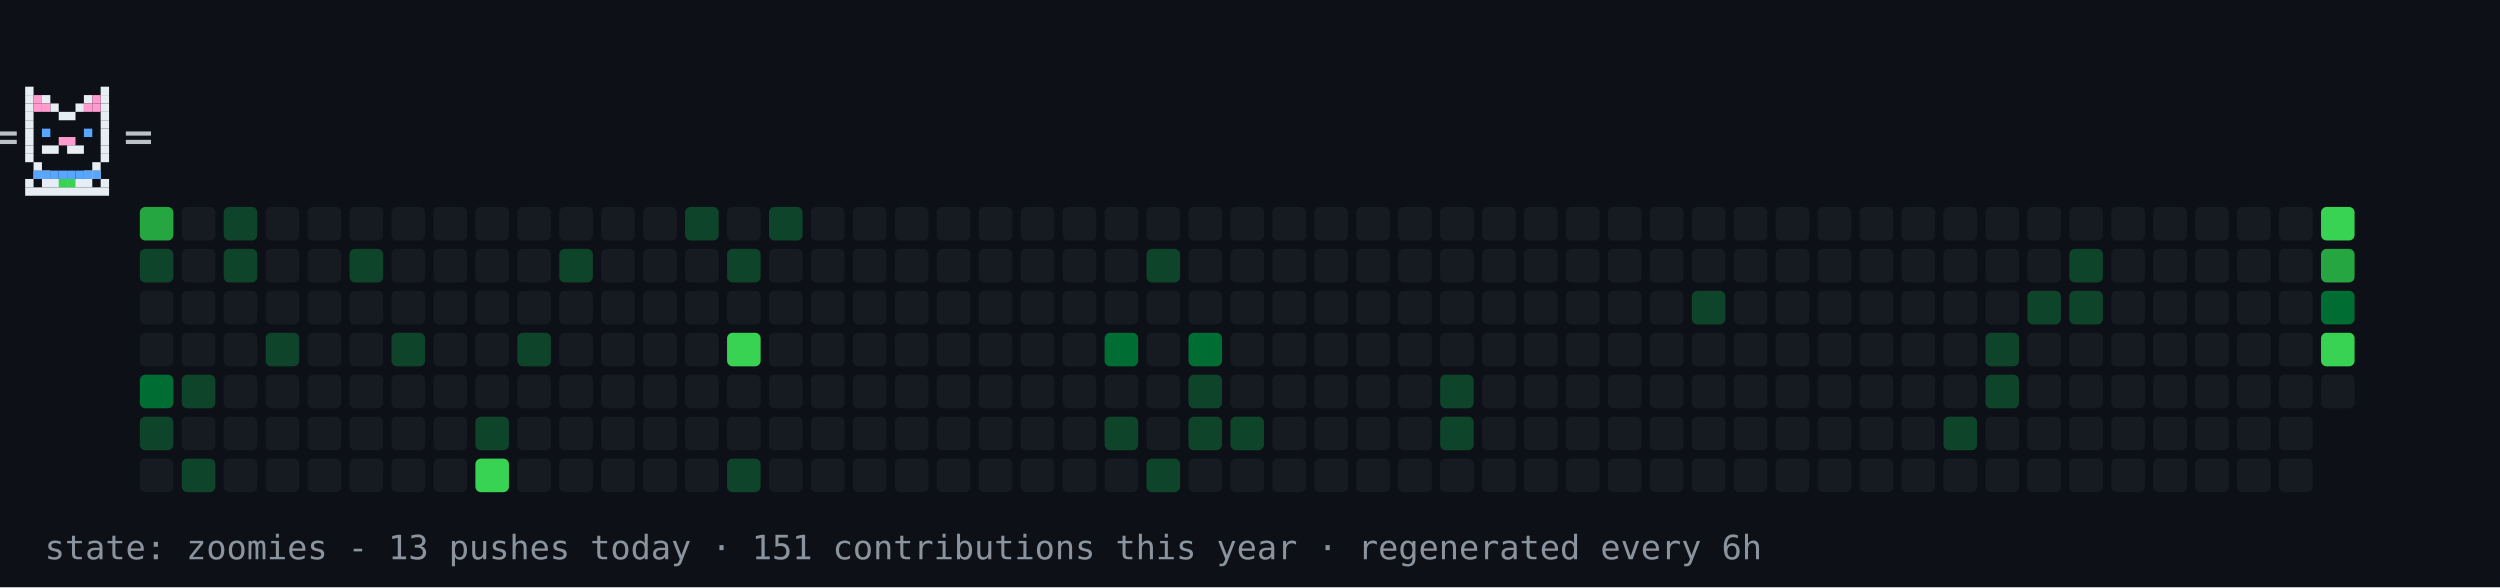
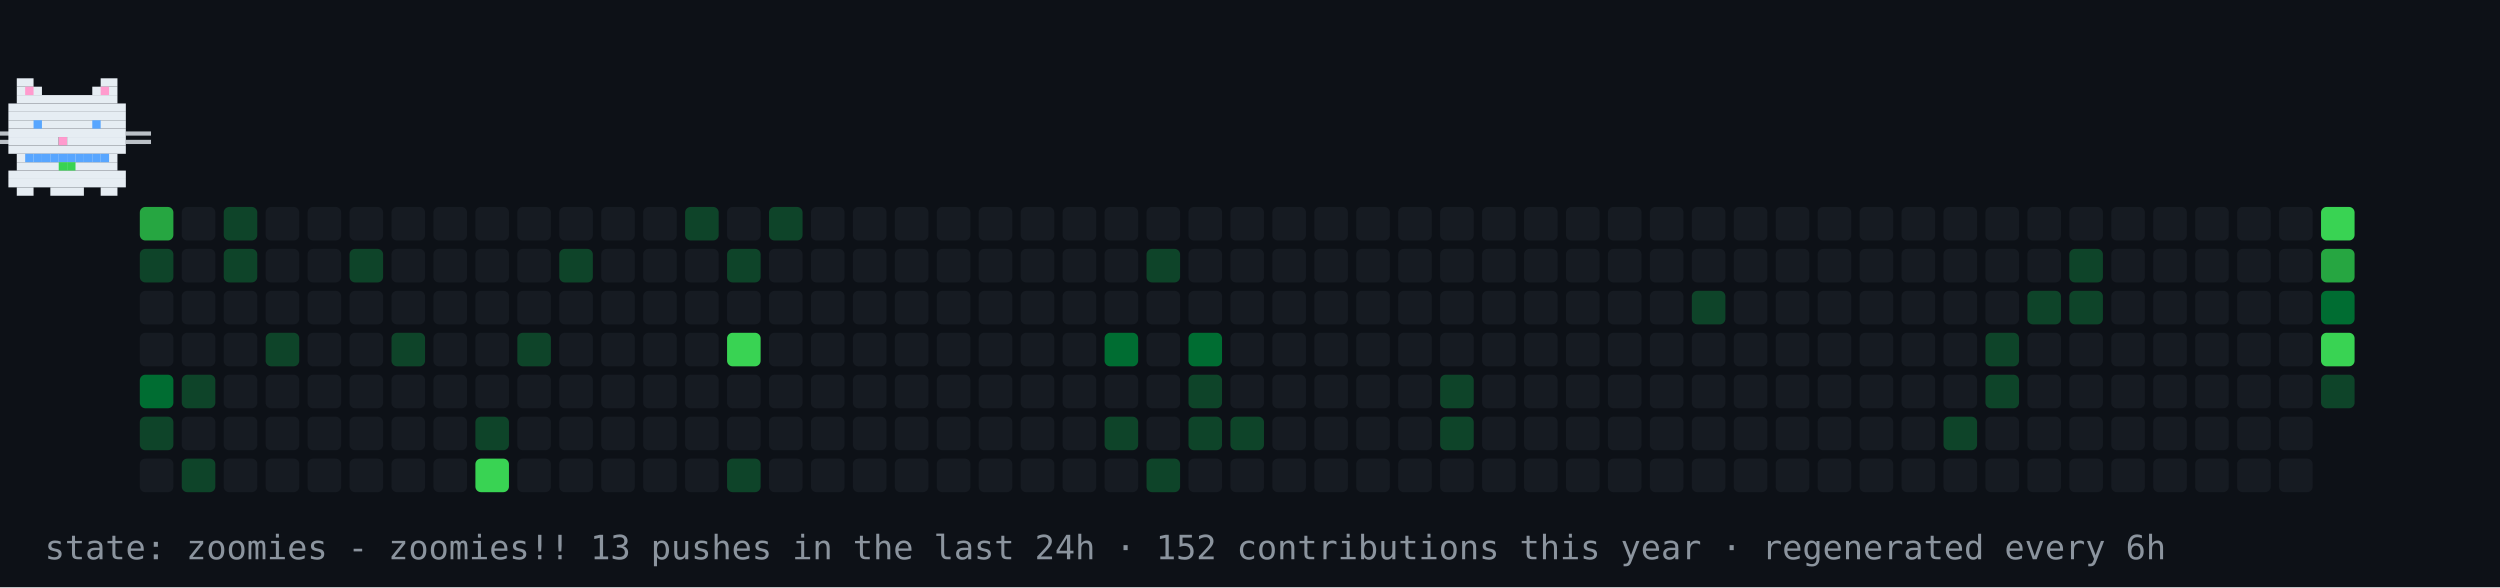
<svg xmlns="http://www.w3.org/2000/svg" width="894" height="210" viewBox="0 0 894 210" role="img" aria-label="contribution graph cat: zoomies">
  <rect width="894" height="210" fill="#0d1117" />
  <rect x="50" y="74" width="12" height="12" rx="2" fill="#26a641" />
  <rect x="50" y="89" width="12" height="12" rx="2" fill="#0e4429" />
  <rect x="50" y="104" width="12" height="12" rx="2" fill="#161b22" />
  <rect x="50" y="119" width="12" height="12" rx="2" fill="#161b22" />
  <rect x="50" y="134" width="12" height="12" rx="2" fill="#006d32" />
  <rect x="50" y="149" width="12" height="12" rx="2" fill="#0e4429" />
  <rect x="50" y="164" width="12" height="12" rx="2" fill="#161b22" />
  <rect x="65" y="74" width="12" height="12" rx="2" fill="#161b22" />
  <rect x="65" y="89" width="12" height="12" rx="2" fill="#161b22" />
  <rect x="65" y="104" width="12" height="12" rx="2" fill="#161b22" />
  <rect x="65" y="119" width="12" height="12" rx="2" fill="#161b22" />
  <rect x="65" y="134" width="12" height="12" rx="2" fill="#0e4429" />
  <rect x="65" y="149" width="12" height="12" rx="2" fill="#161b22" />
  <rect x="65" y="164" width="12" height="12" rx="2" fill="#0e4429" />
  <rect x="80" y="74" width="12" height="12" rx="2" fill="#0e4429" />
  <rect x="80" y="89" width="12" height="12" rx="2" fill="#0e4429" />
  <rect x="80" y="104" width="12" height="12" rx="2" fill="#161b22" />
  <rect x="80" y="119" width="12" height="12" rx="2" fill="#161b22" />
  <rect x="80" y="134" width="12" height="12" rx="2" fill="#161b22" />
  <rect x="80" y="149" width="12" height="12" rx="2" fill="#161b22" />
  <rect x="80" y="164" width="12" height="12" rx="2" fill="#161b22" />
  <rect x="95" y="74" width="12" height="12" rx="2" fill="#161b22" />
  <rect x="95" y="89" width="12" height="12" rx="2" fill="#161b22" />
  <rect x="95" y="104" width="12" height="12" rx="2" fill="#161b22" />
  <rect x="95" y="119" width="12" height="12" rx="2" fill="#0e4429" />
  <rect x="95" y="134" width="12" height="12" rx="2" fill="#161b22" />
  <rect x="95" y="149" width="12" height="12" rx="2" fill="#161b22" />
  <rect x="95" y="164" width="12" height="12" rx="2" fill="#161b22" />
  <rect x="110" y="74" width="12" height="12" rx="2" fill="#161b22" />
  <rect x="110" y="89" width="12" height="12" rx="2" fill="#161b22" />
  <rect x="110" y="104" width="12" height="12" rx="2" fill="#161b22" />
  <rect x="110" y="119" width="12" height="12" rx="2" fill="#161b22" />
  <rect x="110" y="134" width="12" height="12" rx="2" fill="#161b22" />
  <rect x="110" y="149" width="12" height="12" rx="2" fill="#161b22" />
  <rect x="110" y="164" width="12" height="12" rx="2" fill="#161b22" />
  <rect x="125" y="74" width="12" height="12" rx="2" fill="#161b22" />
  <rect x="125" y="89" width="12" height="12" rx="2" fill="#0e4429" />
  <rect x="125" y="104" width="12" height="12" rx="2" fill="#161b22" />
  <rect x="125" y="119" width="12" height="12" rx="2" fill="#161b22" />
  <rect x="125" y="134" width="12" height="12" rx="2" fill="#161b22" />
  <rect x="125" y="149" width="12" height="12" rx="2" fill="#161b22" />
  <rect x="125" y="164" width="12" height="12" rx="2" fill="#161b22" />
  <rect x="140" y="74" width="12" height="12" rx="2" fill="#161b22" />
  <rect x="140" y="89" width="12" height="12" rx="2" fill="#161b22" />
  <rect x="140" y="104" width="12" height="12" rx="2" fill="#161b22" />
  <rect x="140" y="119" width="12" height="12" rx="2" fill="#0e4429" />
  <rect x="140" y="134" width="12" height="12" rx="2" fill="#161b22" />
  <rect x="140" y="149" width="12" height="12" rx="2" fill="#161b22" />
  <rect x="140" y="164" width="12" height="12" rx="2" fill="#161b22" />
  <rect x="155" y="74" width="12" height="12" rx="2" fill="#161b22" />
  <rect x="155" y="89" width="12" height="12" rx="2" fill="#161b22" />
  <rect x="155" y="104" width="12" height="12" rx="2" fill="#161b22" />
  <rect x="155" y="119" width="12" height="12" rx="2" fill="#161b22" />
  <rect x="155" y="134" width="12" height="12" rx="2" fill="#161b22" />
  <rect x="155" y="149" width="12" height="12" rx="2" fill="#161b22" />
  <rect x="155" y="164" width="12" height="12" rx="2" fill="#161b22" />
  <rect x="170" y="74" width="12" height="12" rx="2" fill="#161b22" />
  <rect x="170" y="89" width="12" height="12" rx="2" fill="#161b22" />
  <rect x="170" y="104" width="12" height="12" rx="2" fill="#161b22" />
  <rect x="170" y="119" width="12" height="12" rx="2" fill="#161b22" />
  <rect x="170" y="134" width="12" height="12" rx="2" fill="#161b22" />
  <rect x="170" y="149" width="12" height="12" rx="2" fill="#0e4429" />
  <rect x="170" y="164" width="12" height="12" rx="2" fill="#39d353" />
  <rect x="185" y="74" width="12" height="12" rx="2" fill="#161b22" />
  <rect x="185" y="89" width="12" height="12" rx="2" fill="#161b22" />
  <rect x="185" y="104" width="12" height="12" rx="2" fill="#161b22" />
  <rect x="185" y="119" width="12" height="12" rx="2" fill="#0e4429" />
  <rect x="185" y="134" width="12" height="12" rx="2" fill="#161b22" />
  <rect x="185" y="149" width="12" height="12" rx="2" fill="#161b22" />
  <rect x="185" y="164" width="12" height="12" rx="2" fill="#161b22" />
  <rect x="200" y="74" width="12" height="12" rx="2" fill="#161b22" />
  <rect x="200" y="89" width="12" height="12" rx="2" fill="#0e4429" />
  <rect x="200" y="104" width="12" height="12" rx="2" fill="#161b22" />
  <rect x="200" y="119" width="12" height="12" rx="2" fill="#161b22" />
  <rect x="200" y="134" width="12" height="12" rx="2" fill="#161b22" />
  <rect x="200" y="149" width="12" height="12" rx="2" fill="#161b22" />
  <rect x="200" y="164" width="12" height="12" rx="2" fill="#161b22" />
  <rect x="215" y="74" width="12" height="12" rx="2" fill="#161b22" />
  <rect x="215" y="89" width="12" height="12" rx="2" fill="#161b22" />
  <rect x="215" y="104" width="12" height="12" rx="2" fill="#161b22" />
  <rect x="215" y="119" width="12" height="12" rx="2" fill="#161b22" />
  <rect x="215" y="134" width="12" height="12" rx="2" fill="#161b22" />
  <rect x="215" y="149" width="12" height="12" rx="2" fill="#161b22" />
  <rect x="215" y="164" width="12" height="12" rx="2" fill="#161b22" />
  <rect x="230" y="74" width="12" height="12" rx="2" fill="#161b22" />
  <rect x="230" y="89" width="12" height="12" rx="2" fill="#161b22" />
  <rect x="230" y="104" width="12" height="12" rx="2" fill="#161b22" />
  <rect x="230" y="119" width="12" height="12" rx="2" fill="#161b22" />
  <rect x="230" y="134" width="12" height="12" rx="2" fill="#161b22" />
  <rect x="230" y="149" width="12" height="12" rx="2" fill="#161b22" />
  <rect x="230" y="164" width="12" height="12" rx="2" fill="#161b22" />
  <rect x="245" y="74" width="12" height="12" rx="2" fill="#0e4429" />
  <rect x="245" y="89" width="12" height="12" rx="2" fill="#161b22" />
  <rect x="245" y="104" width="12" height="12" rx="2" fill="#161b22" />
  <rect x="245" y="119" width="12" height="12" rx="2" fill="#161b22" />
  <rect x="245" y="134" width="12" height="12" rx="2" fill="#161b22" />
  <rect x="245" y="149" width="12" height="12" rx="2" fill="#161b22" />
  <rect x="245" y="164" width="12" height="12" rx="2" fill="#161b22" />
  <rect x="260" y="74" width="12" height="12" rx="2" fill="#161b22" />
  <rect x="260" y="89" width="12" height="12" rx="2" fill="#0e4429" />
  <rect x="260" y="104" width="12" height="12" rx="2" fill="#161b22" />
  <rect x="260" y="119" width="12" height="12" rx="2" fill="#39d353" />
  <rect x="260" y="134" width="12" height="12" rx="2" fill="#161b22" />
  <rect x="260" y="149" width="12" height="12" rx="2" fill="#161b22" />
  <rect x="260" y="164" width="12" height="12" rx="2" fill="#0e4429" />
  <rect x="275" y="74" width="12" height="12" rx="2" fill="#0e4429" />
  <rect x="275" y="89" width="12" height="12" rx="2" fill="#161b22" />
  <rect x="275" y="104" width="12" height="12" rx="2" fill="#161b22" />
  <rect x="275" y="119" width="12" height="12" rx="2" fill="#161b22" />
  <rect x="275" y="134" width="12" height="12" rx="2" fill="#161b22" />
  <rect x="275" y="149" width="12" height="12" rx="2" fill="#161b22" />
  <rect x="275" y="164" width="12" height="12" rx="2" fill="#161b22" />
  <rect x="290" y="74" width="12" height="12" rx="2" fill="#161b22" />
  <rect x="290" y="89" width="12" height="12" rx="2" fill="#161b22" />
  <rect x="290" y="104" width="12" height="12" rx="2" fill="#161b22" />
  <rect x="290" y="119" width="12" height="12" rx="2" fill="#161b22" />
  <rect x="290" y="134" width="12" height="12" rx="2" fill="#161b22" />
  <rect x="290" y="149" width="12" height="12" rx="2" fill="#161b22" />
  <rect x="290" y="164" width="12" height="12" rx="2" fill="#161b22" />
  <rect x="305" y="74" width="12" height="12" rx="2" fill="#161b22" />
  <rect x="305" y="89" width="12" height="12" rx="2" fill="#161b22" />
  <rect x="305" y="104" width="12" height="12" rx="2" fill="#161b22" />
  <rect x="305" y="119" width="12" height="12" rx="2" fill="#161b22" />
  <rect x="305" y="134" width="12" height="12" rx="2" fill="#161b22" />
  <rect x="305" y="149" width="12" height="12" rx="2" fill="#161b22" />
  <rect x="305" y="164" width="12" height="12" rx="2" fill="#161b22" />
  <rect x="320" y="74" width="12" height="12" rx="2" fill="#161b22" />
  <rect x="320" y="89" width="12" height="12" rx="2" fill="#161b22" />
  <rect x="320" y="104" width="12" height="12" rx="2" fill="#161b22" />
  <rect x="320" y="119" width="12" height="12" rx="2" fill="#161b22" />
  <rect x="320" y="134" width="12" height="12" rx="2" fill="#161b22" />
  <rect x="320" y="149" width="12" height="12" rx="2" fill="#161b22" />
  <rect x="320" y="164" width="12" height="12" rx="2" fill="#161b22" />
  <rect x="335" y="74" width="12" height="12" rx="2" fill="#161b22" />
  <rect x="335" y="89" width="12" height="12" rx="2" fill="#161b22" />
  <rect x="335" y="104" width="12" height="12" rx="2" fill="#161b22" />
  <rect x="335" y="119" width="12" height="12" rx="2" fill="#161b22" />
  <rect x="335" y="134" width="12" height="12" rx="2" fill="#161b22" />
  <rect x="335" y="149" width="12" height="12" rx="2" fill="#161b22" />
  <rect x="335" y="164" width="12" height="12" rx="2" fill="#161b22" />
  <rect x="350" y="74" width="12" height="12" rx="2" fill="#161b22" />
  <rect x="350" y="89" width="12" height="12" rx="2" fill="#161b22" />
  <rect x="350" y="104" width="12" height="12" rx="2" fill="#161b22" />
  <rect x="350" y="119" width="12" height="12" rx="2" fill="#161b22" />
  <rect x="350" y="134" width="12" height="12" rx="2" fill="#161b22" />
  <rect x="350" y="149" width="12" height="12" rx="2" fill="#161b22" />
  <rect x="350" y="164" width="12" height="12" rx="2" fill="#161b22" />
  <rect x="365" y="74" width="12" height="12" rx="2" fill="#161b22" />
  <rect x="365" y="89" width="12" height="12" rx="2" fill="#161b22" />
  <rect x="365" y="104" width="12" height="12" rx="2" fill="#161b22" />
  <rect x="365" y="119" width="12" height="12" rx="2" fill="#161b22" />
  <rect x="365" y="134" width="12" height="12" rx="2" fill="#161b22" />
  <rect x="365" y="149" width="12" height="12" rx="2" fill="#161b22" />
  <rect x="365" y="164" width="12" height="12" rx="2" fill="#161b22" />
  <rect x="380" y="74" width="12" height="12" rx="2" fill="#161b22" />
  <rect x="380" y="89" width="12" height="12" rx="2" fill="#161b22" />
  <rect x="380" y="104" width="12" height="12" rx="2" fill="#161b22" />
  <rect x="380" y="119" width="12" height="12" rx="2" fill="#161b22" />
  <rect x="380" y="134" width="12" height="12" rx="2" fill="#161b22" />
  <rect x="380" y="149" width="12" height="12" rx="2" fill="#161b22" />
  <rect x="380" y="164" width="12" height="12" rx="2" fill="#161b22" />
  <rect x="395" y="74" width="12" height="12" rx="2" fill="#161b22" />
  <rect x="395" y="89" width="12" height="12" rx="2" fill="#161b22" />
  <rect x="395" y="104" width="12" height="12" rx="2" fill="#161b22" />
  <rect x="395" y="119" width="12" height="12" rx="2" fill="#006d32" />
  <rect x="395" y="134" width="12" height="12" rx="2" fill="#161b22" />
  <rect x="395" y="149" width="12" height="12" rx="2" fill="#0e4429" />
  <rect x="395" y="164" width="12" height="12" rx="2" fill="#161b22" />
  <rect x="410" y="74" width="12" height="12" rx="2" fill="#161b22" />
  <rect x="410" y="89" width="12" height="12" rx="2" fill="#0e4429" />
  <rect x="410" y="104" width="12" height="12" rx="2" fill="#161b22" />
  <rect x="410" y="119" width="12" height="12" rx="2" fill="#161b22" />
  <rect x="410" y="134" width="12" height="12" rx="2" fill="#161b22" />
  <rect x="410" y="149" width="12" height="12" rx="2" fill="#161b22" />
  <rect x="410" y="164" width="12" height="12" rx="2" fill="#0e4429" />
  <rect x="425" y="74" width="12" height="12" rx="2" fill="#161b22" />
  <rect x="425" y="89" width="12" height="12" rx="2" fill="#161b22" />
  <rect x="425" y="104" width="12" height="12" rx="2" fill="#161b22" />
  <rect x="425" y="119" width="12" height="12" rx="2" fill="#006d32" />
  <rect x="425" y="134" width="12" height="12" rx="2" fill="#0e4429" />
  <rect x="425" y="149" width="12" height="12" rx="2" fill="#0e4429" />
  <rect x="425" y="164" width="12" height="12" rx="2" fill="#161b22" />
  <rect x="440" y="74" width="12" height="12" rx="2" fill="#161b22" />
  <rect x="440" y="89" width="12" height="12" rx="2" fill="#161b22" />
  <rect x="440" y="104" width="12" height="12" rx="2" fill="#161b22" />
  <rect x="440" y="119" width="12" height="12" rx="2" fill="#161b22" />
  <rect x="440" y="134" width="12" height="12" rx="2" fill="#161b22" />
  <rect x="440" y="149" width="12" height="12" rx="2" fill="#0e4429" />
  <rect x="440" y="164" width="12" height="12" rx="2" fill="#161b22" />
  <rect x="455" y="74" width="12" height="12" rx="2" fill="#161b22" />
  <rect x="455" y="89" width="12" height="12" rx="2" fill="#161b22" />
  <rect x="455" y="104" width="12" height="12" rx="2" fill="#161b22" />
  <rect x="455" y="119" width="12" height="12" rx="2" fill="#161b22" />
  <rect x="455" y="134" width="12" height="12" rx="2" fill="#161b22" />
  <rect x="455" y="149" width="12" height="12" rx="2" fill="#161b22" />
  <rect x="455" y="164" width="12" height="12" rx="2" fill="#161b22" />
  <rect x="470" y="74" width="12" height="12" rx="2" fill="#161b22" />
  <rect x="470" y="89" width="12" height="12" rx="2" fill="#161b22" />
  <rect x="470" y="104" width="12" height="12" rx="2" fill="#161b22" />
  <rect x="470" y="119" width="12" height="12" rx="2" fill="#161b22" />
  <rect x="470" y="134" width="12" height="12" rx="2" fill="#161b22" />
  <rect x="470" y="149" width="12" height="12" rx="2" fill="#161b22" />
  <rect x="470" y="164" width="12" height="12" rx="2" fill="#161b22" />
  <rect x="485" y="74" width="12" height="12" rx="2" fill="#161b22" />
  <rect x="485" y="89" width="12" height="12" rx="2" fill="#161b22" />
  <rect x="485" y="104" width="12" height="12" rx="2" fill="#161b22" />
  <rect x="485" y="119" width="12" height="12" rx="2" fill="#161b22" />
  <rect x="485" y="134" width="12" height="12" rx="2" fill="#161b22" />
  <rect x="485" y="149" width="12" height="12" rx="2" fill="#161b22" />
  <rect x="485" y="164" width="12" height="12" rx="2" fill="#161b22" />
  <rect x="500" y="74" width="12" height="12" rx="2" fill="#161b22" />
  <rect x="500" y="89" width="12" height="12" rx="2" fill="#161b22" />
  <rect x="500" y="104" width="12" height="12" rx="2" fill="#161b22" />
  <rect x="500" y="119" width="12" height="12" rx="2" fill="#161b22" />
  <rect x="500" y="134" width="12" height="12" rx="2" fill="#161b22" />
  <rect x="500" y="149" width="12" height="12" rx="2" fill="#161b22" />
  <rect x="500" y="164" width="12" height="12" rx="2" fill="#161b22" />
  <rect x="515" y="74" width="12" height="12" rx="2" fill="#161b22" />
  <rect x="515" y="89" width="12" height="12" rx="2" fill="#161b22" />
  <rect x="515" y="104" width="12" height="12" rx="2" fill="#161b22" />
  <rect x="515" y="119" width="12" height="12" rx="2" fill="#161b22" />
  <rect x="515" y="134" width="12" height="12" rx="2" fill="#0e4429" />
  <rect x="515" y="149" width="12" height="12" rx="2" fill="#0e4429" />
  <rect x="515" y="164" width="12" height="12" rx="2" fill="#161b22" />
  <rect x="530" y="74" width="12" height="12" rx="2" fill="#161b22" />
  <rect x="530" y="89" width="12" height="12" rx="2" fill="#161b22" />
  <rect x="530" y="104" width="12" height="12" rx="2" fill="#161b22" />
  <rect x="530" y="119" width="12" height="12" rx="2" fill="#161b22" />
  <rect x="530" y="134" width="12" height="12" rx="2" fill="#161b22" />
  <rect x="530" y="149" width="12" height="12" rx="2" fill="#161b22" />
  <rect x="530" y="164" width="12" height="12" rx="2" fill="#161b22" />
  <rect x="545" y="74" width="12" height="12" rx="2" fill="#161b22" />
  <rect x="545" y="89" width="12" height="12" rx="2" fill="#161b22" />
  <rect x="545" y="104" width="12" height="12" rx="2" fill="#161b22" />
  <rect x="545" y="119" width="12" height="12" rx="2" fill="#161b22" />
  <rect x="545" y="134" width="12" height="12" rx="2" fill="#161b22" />
  <rect x="545" y="149" width="12" height="12" rx="2" fill="#161b22" />
  <rect x="545" y="164" width="12" height="12" rx="2" fill="#161b22" />
  <rect x="560" y="74" width="12" height="12" rx="2" fill="#161b22" />
  <rect x="560" y="89" width="12" height="12" rx="2" fill="#161b22" />
  <rect x="560" y="104" width="12" height="12" rx="2" fill="#161b22" />
  <rect x="560" y="119" width="12" height="12" rx="2" fill="#161b22" />
  <rect x="560" y="134" width="12" height="12" rx="2" fill="#161b22" />
  <rect x="560" y="149" width="12" height="12" rx="2" fill="#161b22" />
  <rect x="560" y="164" width="12" height="12" rx="2" fill="#161b22" />
  <rect x="575" y="74" width="12" height="12" rx="2" fill="#161b22" />
  <rect x="575" y="89" width="12" height="12" rx="2" fill="#161b22" />
  <rect x="575" y="104" width="12" height="12" rx="2" fill="#161b22" />
  <rect x="575" y="119" width="12" height="12" rx="2" fill="#161b22" />
  <rect x="575" y="134" width="12" height="12" rx="2" fill="#161b22" />
  <rect x="575" y="149" width="12" height="12" rx="2" fill="#161b22" />
  <rect x="575" y="164" width="12" height="12" rx="2" fill="#161b22" />
  <rect x="590" y="74" width="12" height="12" rx="2" fill="#161b22" />
  <rect x="590" y="89" width="12" height="12" rx="2" fill="#161b22" />
  <rect x="590" y="104" width="12" height="12" rx="2" fill="#161b22" />
  <rect x="590" y="119" width="12" height="12" rx="2" fill="#161b22" />
  <rect x="590" y="134" width="12" height="12" rx="2" fill="#161b22" />
  <rect x="590" y="149" width="12" height="12" rx="2" fill="#161b22" />
  <rect x="590" y="164" width="12" height="12" rx="2" fill="#161b22" />
  <rect x="605" y="74" width="12" height="12" rx="2" fill="#161b22" />
  <rect x="605" y="89" width="12" height="12" rx="2" fill="#161b22" />
  <rect x="605" y="104" width="12" height="12" rx="2" fill="#0e4429" />
  <rect x="605" y="119" width="12" height="12" rx="2" fill="#161b22" />
  <rect x="605" y="134" width="12" height="12" rx="2" fill="#161b22" />
  <rect x="605" y="149" width="12" height="12" rx="2" fill="#161b22" />
  <rect x="605" y="164" width="12" height="12" rx="2" fill="#161b22" />
  <rect x="620" y="74" width="12" height="12" rx="2" fill="#161b22" />
  <rect x="620" y="89" width="12" height="12" rx="2" fill="#161b22" />
  <rect x="620" y="104" width="12" height="12" rx="2" fill="#161b22" />
  <rect x="620" y="119" width="12" height="12" rx="2" fill="#161b22" />
  <rect x="620" y="134" width="12" height="12" rx="2" fill="#161b22" />
  <rect x="620" y="149" width="12" height="12" rx="2" fill="#161b22" />
  <rect x="620" y="164" width="12" height="12" rx="2" fill="#161b22" />
  <rect x="635" y="74" width="12" height="12" rx="2" fill="#161b22" />
  <rect x="635" y="89" width="12" height="12" rx="2" fill="#161b22" />
  <rect x="635" y="104" width="12" height="12" rx="2" fill="#161b22" />
  <rect x="635" y="119" width="12" height="12" rx="2" fill="#161b22" />
  <rect x="635" y="134" width="12" height="12" rx="2" fill="#161b22" />
  <rect x="635" y="149" width="12" height="12" rx="2" fill="#161b22" />
  <rect x="635" y="164" width="12" height="12" rx="2" fill="#161b22" />
  <rect x="650" y="74" width="12" height="12" rx="2" fill="#161b22" />
  <rect x="650" y="89" width="12" height="12" rx="2" fill="#161b22" />
  <rect x="650" y="104" width="12" height="12" rx="2" fill="#161b22" />
  <rect x="650" y="119" width="12" height="12" rx="2" fill="#161b22" />
  <rect x="650" y="134" width="12" height="12" rx="2" fill="#161b22" />
  <rect x="650" y="149" width="12" height="12" rx="2" fill="#161b22" />
  <rect x="650" y="164" width="12" height="12" rx="2" fill="#161b22" />
  <rect x="665" y="74" width="12" height="12" rx="2" fill="#161b22" />
  <rect x="665" y="89" width="12" height="12" rx="2" fill="#161b22" />
  <rect x="665" y="104" width="12" height="12" rx="2" fill="#161b22" />
  <rect x="665" y="119" width="12" height="12" rx="2" fill="#161b22" />
  <rect x="665" y="134" width="12" height="12" rx="2" fill="#161b22" />
  <rect x="665" y="149" width="12" height="12" rx="2" fill="#161b22" />
  <rect x="665" y="164" width="12" height="12" rx="2" fill="#161b22" />
  <rect x="680" y="74" width="12" height="12" rx="2" fill="#161b22" />
  <rect x="680" y="89" width="12" height="12" rx="2" fill="#161b22" />
  <rect x="680" y="104" width="12" height="12" rx="2" fill="#161b22" />
  <rect x="680" y="119" width="12" height="12" rx="2" fill="#161b22" />
  <rect x="680" y="134" width="12" height="12" rx="2" fill="#161b22" />
  <rect x="680" y="149" width="12" height="12" rx="2" fill="#161b22" />
  <rect x="680" y="164" width="12" height="12" rx="2" fill="#161b22" />
  <rect x="695" y="74" width="12" height="12" rx="2" fill="#161b22" />
  <rect x="695" y="89" width="12" height="12" rx="2" fill="#161b22" />
  <rect x="695" y="104" width="12" height="12" rx="2" fill="#161b22" />
  <rect x="695" y="119" width="12" height="12" rx="2" fill="#161b22" />
  <rect x="695" y="134" width="12" height="12" rx="2" fill="#161b22" />
  <rect x="695" y="149" width="12" height="12" rx="2" fill="#0e4429" />
  <rect x="695" y="164" width="12" height="12" rx="2" fill="#161b22" />
  <rect x="710" y="74" width="12" height="12" rx="2" fill="#161b22" />
  <rect x="710" y="89" width="12" height="12" rx="2" fill="#161b22" />
  <rect x="710" y="104" width="12" height="12" rx="2" fill="#161b22" />
  <rect x="710" y="119" width="12" height="12" rx="2" fill="#0e4429" />
  <rect x="710" y="134" width="12" height="12" rx="2" fill="#0e4429" />
  <rect x="710" y="149" width="12" height="12" rx="2" fill="#161b22" />
  <rect x="710" y="164" width="12" height="12" rx="2" fill="#161b22" />
  <rect x="725" y="74" width="12" height="12" rx="2" fill="#161b22" />
  <rect x="725" y="89" width="12" height="12" rx="2" fill="#161b22" />
  <rect x="725" y="104" width="12" height="12" rx="2" fill="#0e4429" />
  <rect x="725" y="119" width="12" height="12" rx="2" fill="#161b22" />
  <rect x="725" y="134" width="12" height="12" rx="2" fill="#161b22" />
  <rect x="725" y="149" width="12" height="12" rx="2" fill="#161b22" />
  <rect x="725" y="164" width="12" height="12" rx="2" fill="#161b22" />
  <rect x="740" y="74" width="12" height="12" rx="2" fill="#161b22" />
  <rect x="740" y="89" width="12" height="12" rx="2" fill="#0e4429" />
  <rect x="740" y="104" width="12" height="12" rx="2" fill="#0e4429" />
  <rect x="740" y="119" width="12" height="12" rx="2" fill="#161b22" />
  <rect x="740" y="134" width="12" height="12" rx="2" fill="#161b22" />
  <rect x="740" y="149" width="12" height="12" rx="2" fill="#161b22" />
  <rect x="740" y="164" width="12" height="12" rx="2" fill="#161b22" />
  <rect x="755" y="74" width="12" height="12" rx="2" fill="#161b22" />
  <rect x="755" y="89" width="12" height="12" rx="2" fill="#161b22" />
  <rect x="755" y="104" width="12" height="12" rx="2" fill="#161b22" />
  <rect x="755" y="119" width="12" height="12" rx="2" fill="#161b22" />
  <rect x="755" y="134" width="12" height="12" rx="2" fill="#161b22" />
  <rect x="755" y="149" width="12" height="12" rx="2" fill="#161b22" />
  <rect x="755" y="164" width="12" height="12" rx="2" fill="#161b22" />
  <rect x="770" y="74" width="12" height="12" rx="2" fill="#161b22" />
  <rect x="770" y="89" width="12" height="12" rx="2" fill="#161b22" />
  <rect x="770" y="104" width="12" height="12" rx="2" fill="#161b22" />
  <rect x="770" y="119" width="12" height="12" rx="2" fill="#161b22" />
  <rect x="770" y="134" width="12" height="12" rx="2" fill="#161b22" />
  <rect x="770" y="149" width="12" height="12" rx="2" fill="#161b22" />
  <rect x="770" y="164" width="12" height="12" rx="2" fill="#161b22" />
  <rect x="785" y="74" width="12" height="12" rx="2" fill="#161b22" />
  <rect x="785" y="89" width="12" height="12" rx="2" fill="#161b22" />
  <rect x="785" y="104" width="12" height="12" rx="2" fill="#161b22" />
  <rect x="785" y="119" width="12" height="12" rx="2" fill="#161b22" />
  <rect x="785" y="134" width="12" height="12" rx="2" fill="#161b22" />
  <rect x="785" y="149" width="12" height="12" rx="2" fill="#161b22" />
  <rect x="785" y="164" width="12" height="12" rx="2" fill="#161b22" />
  <rect x="800" y="74" width="12" height="12" rx="2" fill="#161b22" />
  <rect x="800" y="89" width="12" height="12" rx="2" fill="#161b22" />
  <rect x="800" y="104" width="12" height="12" rx="2" fill="#161b22" />
  <rect x="800" y="119" width="12" height="12" rx="2" fill="#161b22" />
  <rect x="800" y="134" width="12" height="12" rx="2" fill="#161b22" />
  <rect x="800" y="149" width="12" height="12" rx="2" fill="#161b22" />
  <rect x="800" y="164" width="12" height="12" rx="2" fill="#161b22" />
  <rect x="815" y="74" width="12" height="12" rx="2" fill="#161b22" />
  <rect x="815" y="89" width="12" height="12" rx="2" fill="#161b22" />
  <rect x="815" y="104" width="12" height="12" rx="2" fill="#161b22" />
  <rect x="815" y="119" width="12" height="12" rx="2" fill="#161b22" />
  <rect x="815" y="134" width="12" height="12" rx="2" fill="#161b22" />
  <rect x="815" y="149" width="12" height="12" rx="2" fill="#161b22" />
  <rect x="815" y="164" width="12" height="12" rx="2" fill="#161b22" />
  <rect x="830" y="74" width="12" height="12" rx="2" fill="#39d353" />
  <rect x="830" y="89" width="12" height="12" rx="2" fill="#26a641" />
  <rect x="830" y="104" width="12" height="12" rx="2" fill="#006d32" />
  <rect x="830" y="119" width="12" height="12" rx="2" fill="#39d353" />
-   <rect x="830" y="134" width="12" height="12" rx="2" fill="#161b22" />
+   <rect x="830" y="134" width="12" height="12" rx="2" fill="#0e4429" />
  <g>
    <animateTransform attributeName="transform" type="translate" values="50 0;791 0;791 0;50 0;50 0" keyTimes="0;0.45;0.5;0.95;1" dur="8s" repeatCount="indefinite" />
    <g>
      <animateTransform attributeName="transform" type="translate" values="0 0;0 -6;0 0" keyTimes="0;0.5;1" dur="0.55s" repeatCount="indefinite" />
-       <rect x="9" y="31" width="3" height="3" fill="#e6edf3" />
-       <rect x="36" y="31" width="3" height="3" fill="#e6edf3" />
-       <rect x="9" y="34" width="3" height="3" fill="#e6edf3" />
-       <rect x="15" y="34" width="3" height="3" fill="#e6edf3" />
-       <rect x="30" y="34" width="3" height="3" fill="#e6edf3" />
-       <rect x="36" y="34" width="3" height="3" fill="#e6edf3" />
-       <rect x="9" y="37" width="3" height="3" fill="#e6edf3" />
-       <rect x="18" y="37" width="3" height="3" fill="#e6edf3" />
-       <rect x="27" y="37" width="3" height="3" fill="#e6edf3" />
-       <rect x="36" y="37" width="3" height="3" fill="#e6edf3" />
-       <rect x="9" y="40" width="3" height="3" fill="#e6edf3" />
-       <rect x="21" y="40" width="6" height="3" fill="#e6edf3" />
-       <rect x="36" y="40" width="3" height="3" fill="#e6edf3" />
-       <rect x="9" y="43" width="3" height="3" fill="#e6edf3" />
-       <rect x="36" y="43" width="3" height="3" fill="#e6edf3" />
-       <rect x="9" y="46" width="3" height="3" fill="#e6edf3" />
-       <rect x="36" y="46" width="3" height="3" fill="#e6edf3" />
-       <rect x="9" y="49" width="3" height="3" fill="#e6edf3" />
-       <rect x="21" y="49" width="6" height="3" fill="#ff9bce" />
-       <rect x="36" y="49" width="3" height="3" fill="#e6edf3" />
-       <rect x="9" y="52" width="3" height="3" fill="#e6edf3" />
-       <rect x="15" y="52" width="6" height="3" fill="#e6edf3" />
-       <rect x="24" y="52" width="6" height="3" fill="#e6edf3" />
-       <rect x="36" y="52" width="3" height="3" fill="#e6edf3" />
-       <rect x="9" y="55" width="3" height="3" fill="#e6edf3" />
-       <rect x="36" y="55" width="3" height="3" fill="#e6edf3" />
-       <rect x="12" y="58" width="3" height="3" fill="#e6edf3" />
-       <rect x="33" y="58" width="3" height="3" fill="#e6edf3" />
-       <rect x="12" y="61" width="6" height="3" fill="#e6edf3" />
-       <rect x="30" y="61" width="6" height="3" fill="#e6edf3" />
-       <rect x="9" y="64" width="3" height="3" fill="#e6edf3" />
-       <rect x="15" y="64" width="18" height="3" fill="#e6edf3" />
-       <rect x="36" y="64" width="3" height="3" fill="#e6edf3" />
-       <rect x="9" y="67" width="30" height="3" fill="#e6edf3" />
-       <rect x="12" y="34" width="3" height="3" fill="#ff9bce" />
-       <rect x="33" y="34" width="3" height="3" fill="#ff9bce" />
-       <rect x="12" y="37" width="3" height="3" fill="#ff9bce" />
-       <rect x="15" y="37" width="3" height="3" fill="#ff9bce" />
-       <rect x="30" y="37" width="3" height="3" fill="#ff9bce" />
-       <rect x="33" y="37" width="3" height="3" fill="#ff9bce" />
-       <rect x="12" y="61" width="3" height="3" fill="#58a6ff" />
-       <rect x="15" y="61" width="3" height="3" fill="#58a6ff" />
-       <rect x="18" y="61" width="3" height="3" fill="#58a6ff" />
-       <rect x="21" y="61" width="3" height="3" fill="#58a6ff" />
-       <rect x="24" y="61" width="3" height="3" fill="#58a6ff" />
-       <rect x="27" y="61" width="3" height="3" fill="#58a6ff" />
-       <rect x="30" y="61" width="3" height="3" fill="#58a6ff" />
-       <rect x="33" y="61" width="3" height="3" fill="#58a6ff" />
-       <rect x="21" y="64" width="3" height="3" fill="#39d353" />
-       <rect x="24" y="64" width="3" height="3" fill="#39d353" />
+       <rect x="6" y="28" width="6" height="3" fill="#e6edf3" />
+       <rect x="36" y="28" width="6" height="3" fill="#e6edf3" />
+       <rect x="6" y="31" width="9" height="3" fill="#e6edf3" />
+       <rect x="33" y="31" width="9" height="3" fill="#e6edf3" />
+       <rect x="6" y="34" width="36" height="3" fill="#e6edf3" />
+       <rect x="3" y="37" width="42" height="3" fill="#e6edf3" />
+       <rect x="3" y="40" width="42" height="3" fill="#e6edf3" />
+       <rect x="3" y="43" width="42" height="3" fill="#e6edf3" />
+       <rect x="3" y="46" width="42" height="3" fill="#e6edf3" />
+       <rect x="3" y="49" width="18" height="3" fill="#e6edf3" />
+       <rect x="21" y="49" width="3" height="3" fill="#ff9bce" />
+       <rect x="24" y="49" width="21" height="3" fill="#e6edf3" />
+       <rect x="3" y="52" width="42" height="3" fill="#e6edf3" />
+       <rect x="6" y="55" width="36" height="3" fill="#e6edf3" />
+       <rect x="6" y="58" width="36" height="3" fill="#e6edf3" />
+       <rect x="3" y="61" width="42" height="3" fill="#e6edf3" />
+       <rect x="3" y="64" width="42" height="3" fill="#e6edf3" />
+       <rect x="6" y="67" width="6" height="3" fill="#e6edf3" />
+       <rect x="18" y="67" width="12" height="3" fill="#e6edf3" />
+       <rect x="36" y="67" width="6" height="3" fill="#e6edf3" />
+       <rect x="9" y="31" width="3" height="3" fill="#ff9bce" />
+       <rect x="36" y="31" width="3" height="3" fill="#ff9bce" />
+       <rect x="9" y="55" width="3" height="3" fill="#58a6ff" />
+       <rect x="12" y="55" width="3" height="3" fill="#58a6ff" />
+       <rect x="15" y="55" width="3" height="3" fill="#58a6ff" />
+       <rect x="18" y="55" width="3" height="3" fill="#58a6ff" />
+       <rect x="21" y="55" width="3" height="3" fill="#58a6ff" />
+       <rect x="24" y="55" width="3" height="3" fill="#58a6ff" />
+       <rect x="27" y="55" width="3" height="3" fill="#58a6ff" />
+       <rect x="30" y="55" width="3" height="3" fill="#58a6ff" />
+       <rect x="33" y="55" width="3" height="3" fill="#58a6ff" />
+       <rect x="36" y="55" width="3" height="3" fill="#58a6ff" />
+       <rect x="21" y="58" width="3" height="3" fill="#39d353" />
+       <rect x="24" y="58" width="3" height="3" fill="#39d353" />
      <rect x="-3" y="47" width="9" height="1.5" fill="#e6edf3" opacity="0.8" />
+       <rect x="45" y="47" width="9" height="1.5" fill="#e6edf3" opacity="0.8" />
      <rect x="-3" y="50" width="9" height="1.5" fill="#e6edf3" opacity="0.8" />
-       <rect x="45" y="47" width="9" height="1.5" fill="#e6edf3" opacity="0.8" />
      <rect x="45" y="50" width="9" height="1.5" fill="#e6edf3" opacity="0.8" />
      <g>
        <animate attributeName="opacity" values="1;0;1" keyTimes="0;0.96;1" calcMode="discrete" dur="4s" repeatCount="indefinite" />
-         <rect x="15" y="46" width="3" height="3" fill="#58a6ff" />
-         <rect x="30" y="46" width="3" height="3" fill="#58a6ff" />
+         <rect x="12" y="43" width="3" height="3" fill="#58a6ff" />
+         <rect x="33" y="43" width="3" height="3" fill="#58a6ff" />
      </g>
      <g opacity="0">
        <animate attributeName="opacity" values="0;1;0" keyTimes="0;0.96;1" calcMode="discrete" dur="4s" repeatCount="indefinite" />
-         <rect x="15" y="46" width="6" height="3" fill="#0d1117" />
-         <rect x="30" y="46" width="6" height="3" fill="#0d1117" />
+         <rect x="12" y="43" width="6" height="3" fill="#0d1117" />
+         <rect x="33" y="43" width="6" height="3" fill="#0d1117" />
      </g>
    </g>
  </g>
-   <text x="16" y="200" font-family="monospace" font-size="12" fill="#8b949e">state: zoomies - 13 pushes today · 151 contributions this year · regenerated every 6h</text>
+   <text x="16" y="200" font-family="monospace" font-size="12" fill="#8b949e">state: zoomies - zoomies!! 13 pushes in the last 24h · 152 contributions this year · regenerated every 6h</text>
</svg>
